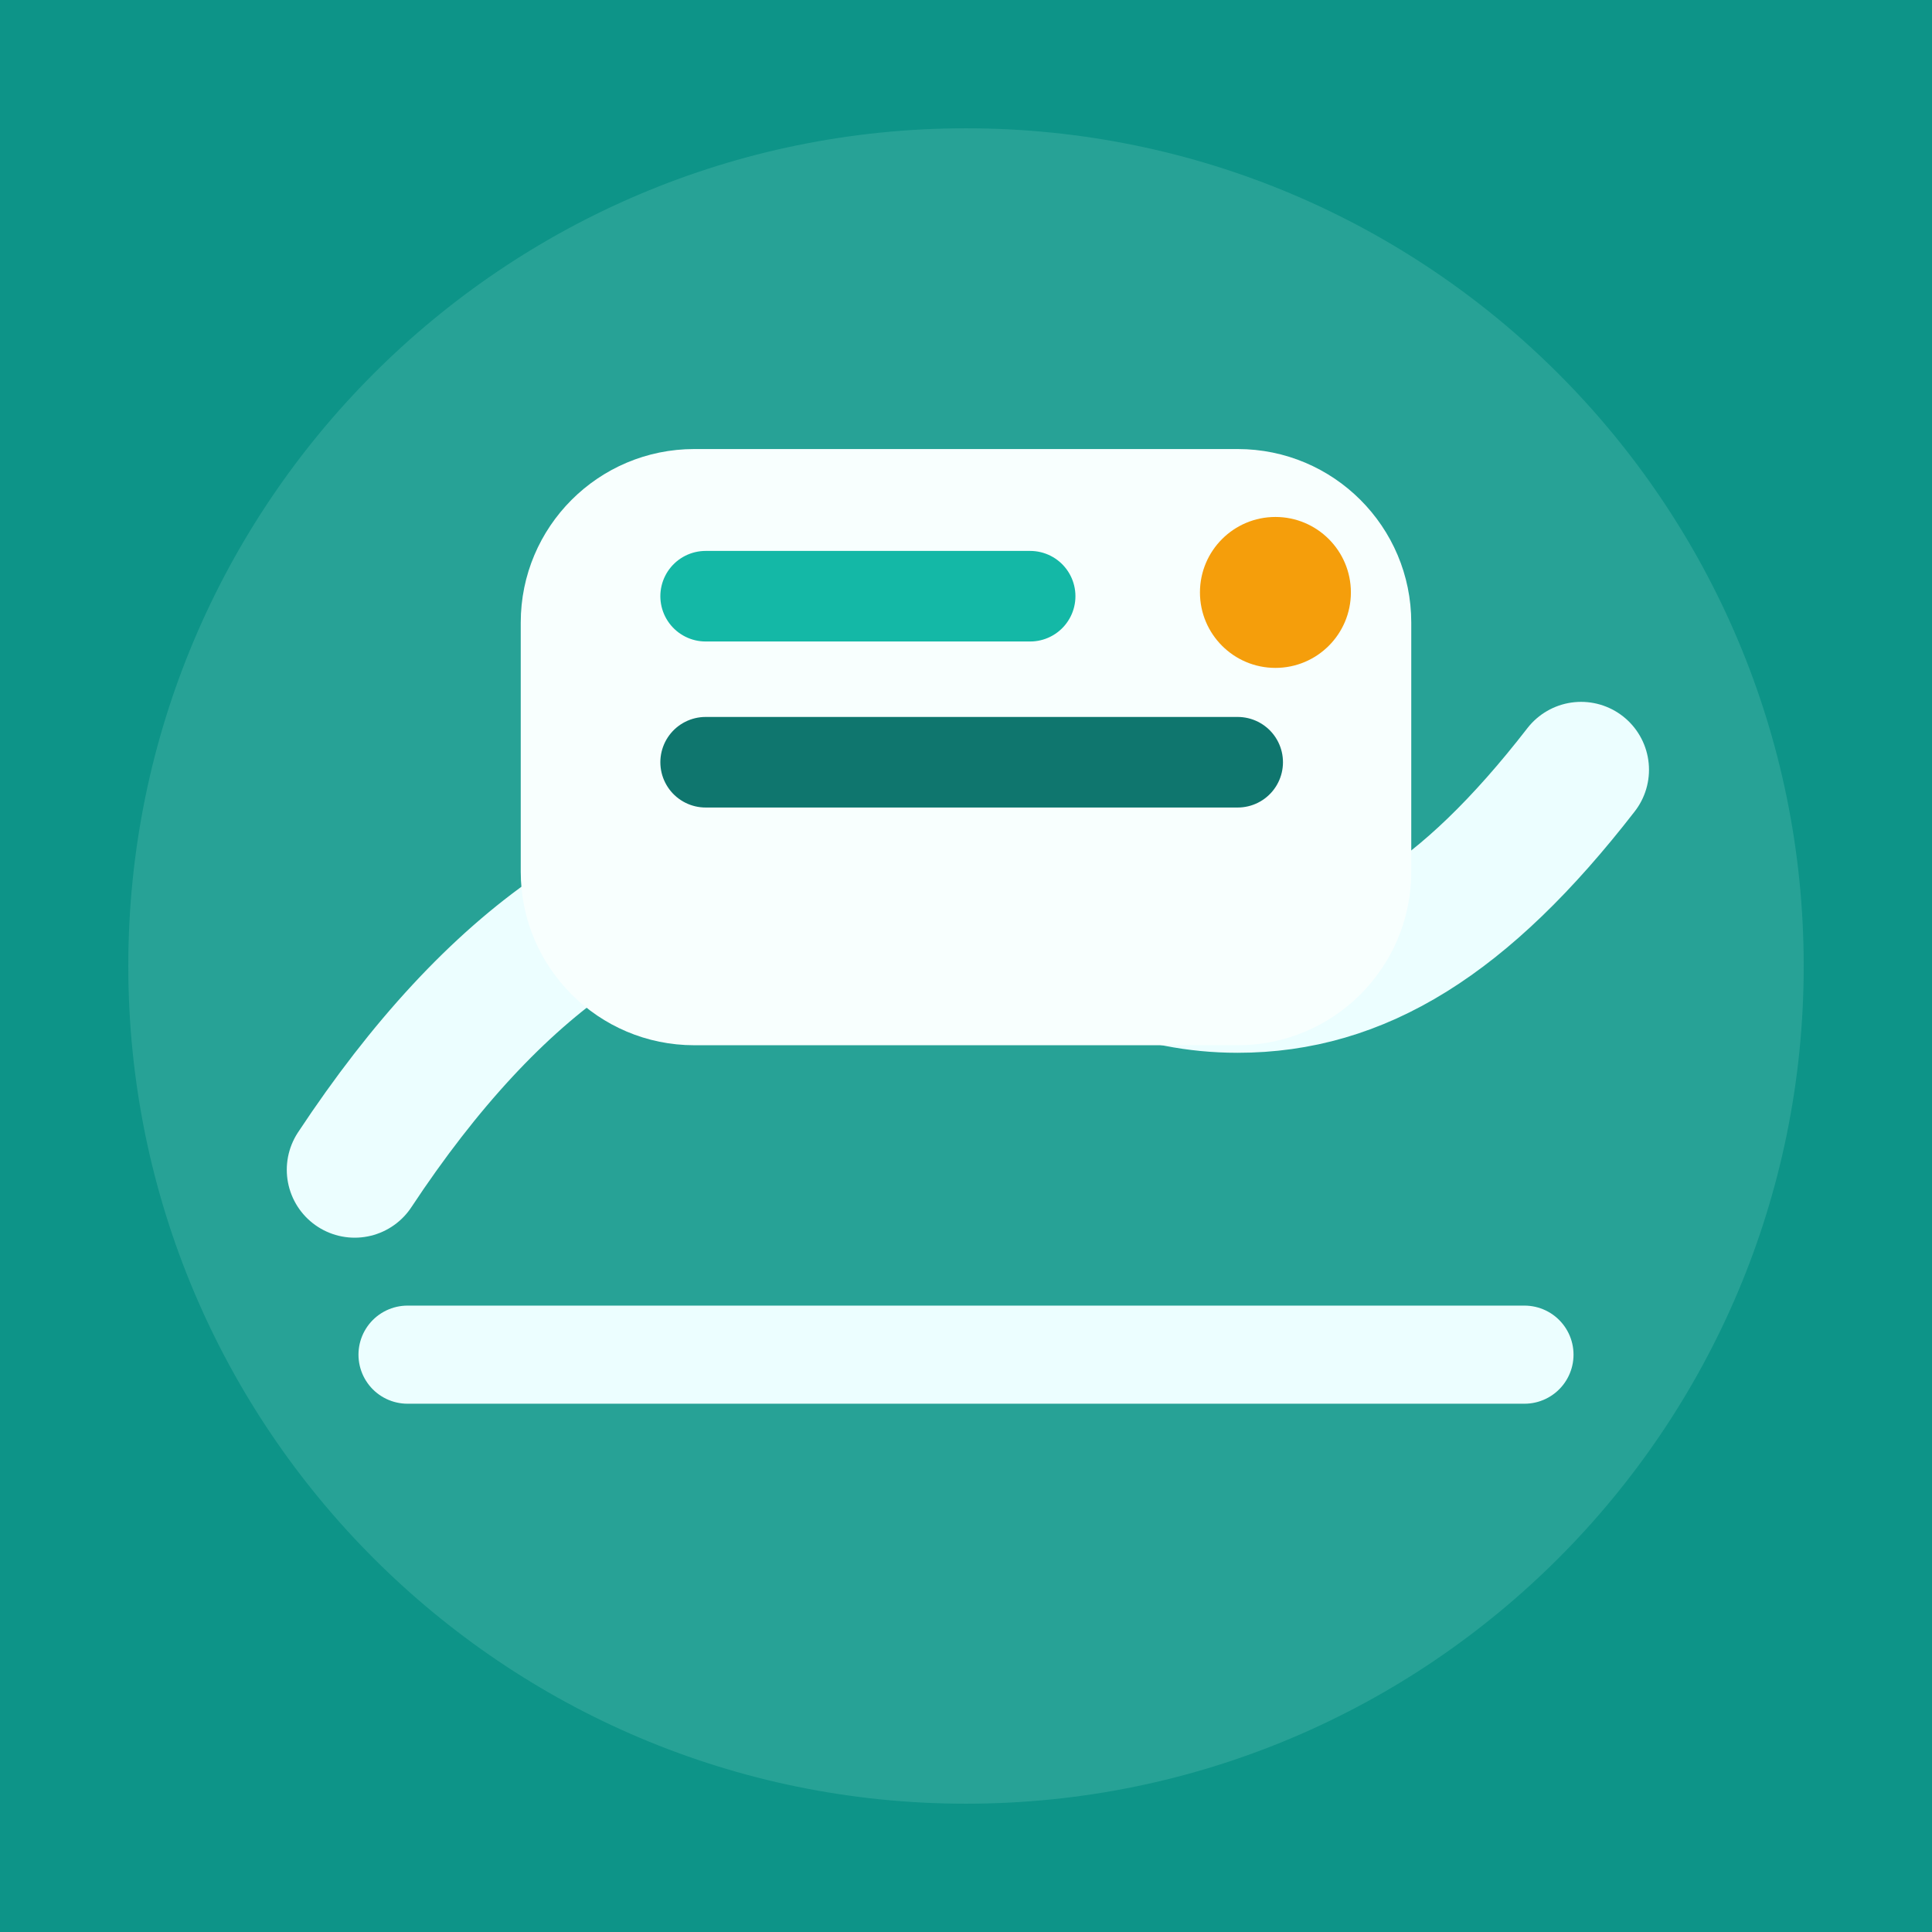
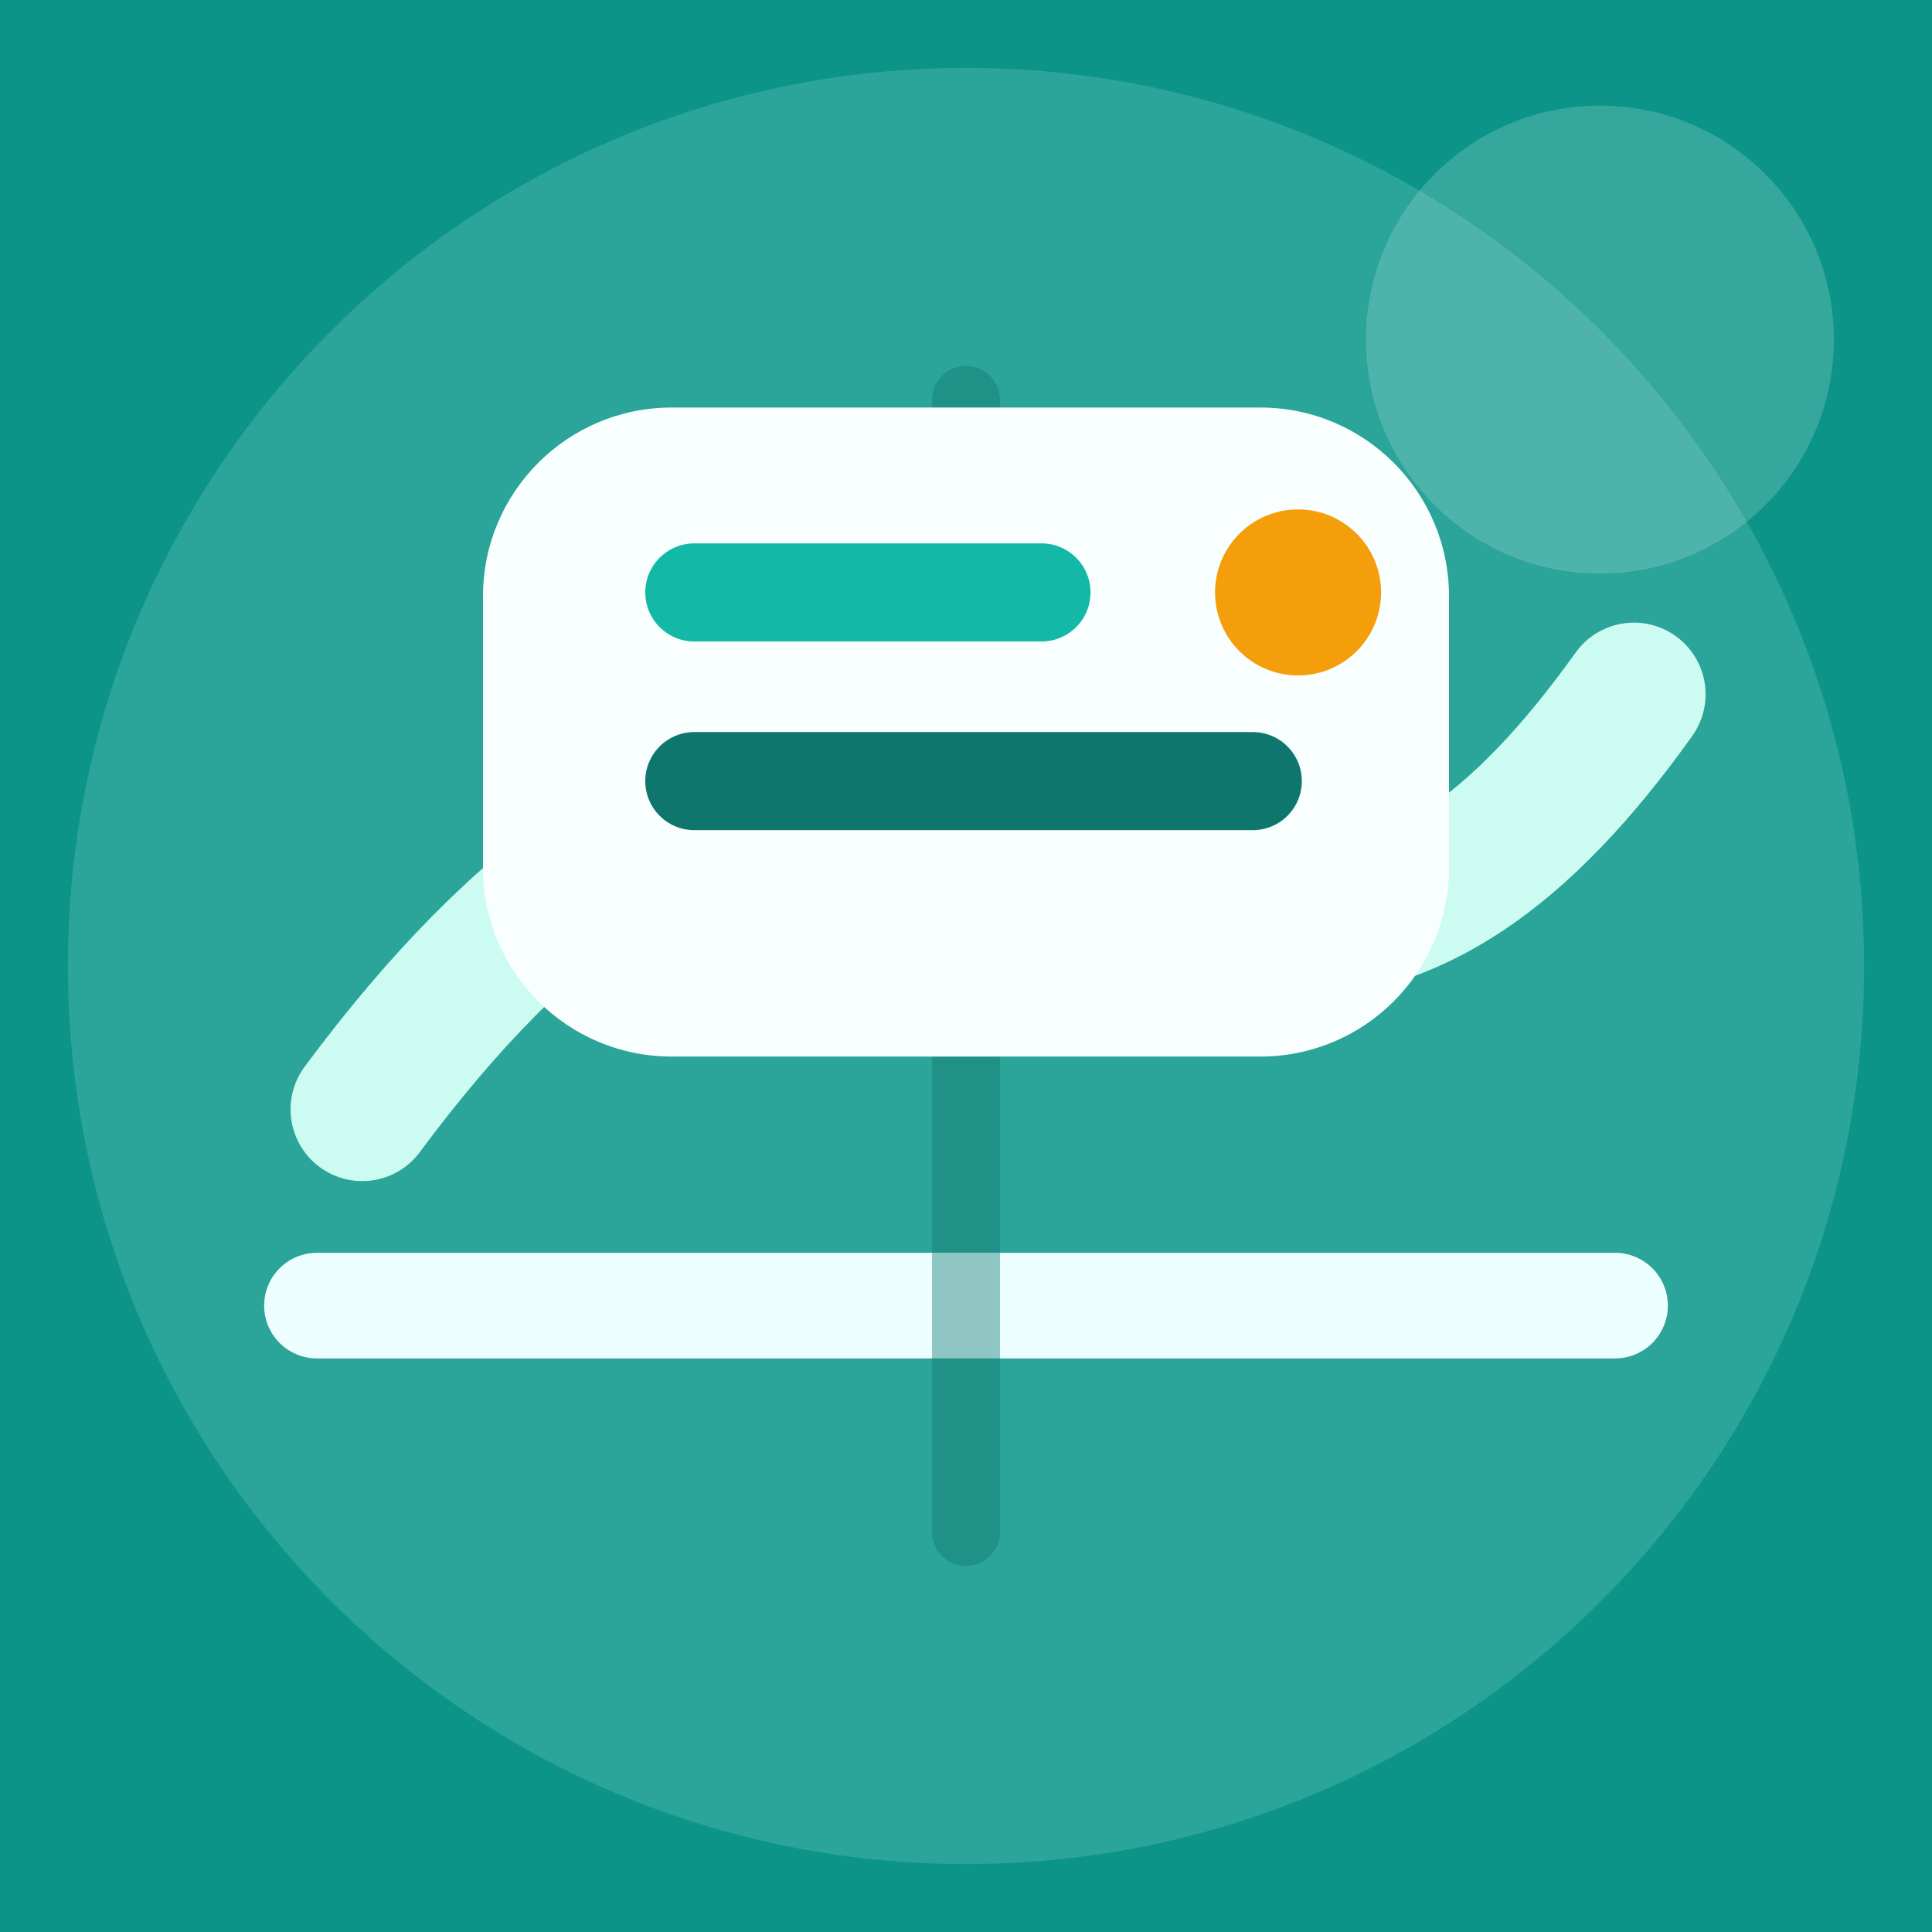
<svg xmlns="http://www.w3.org/2000/svg" viewBox="0 0 512 512">
  <rect width="512" height="512" fill="#0d9488" />
-   <circle cx="256" cy="256" r="222" fill="#ccfbf1" opacity="0.14" />
-   <path d="M94 310c37-56 78-84 122-84 47 0 67 35 112 35 32 0 60-17 91-57" fill="none" stroke="#ecfeff" stroke-width="36" stroke-linecap="round" />
-   <rect x="138" y="119" width="236" height="158" rx="46" fill="#f8fffe" />
-   <path d="M187 202h141" stroke="#0f766e" stroke-width="24" stroke-linecap="round" />
-   <path d="M187 158h86" stroke="#14b8a6" stroke-width="24" stroke-linecap="round" />
-   <circle cx="338" cy="157" r="20" fill="#f59e0b" />
-   <path d="M108 359h296" stroke="#ecfeff" stroke-width="26" stroke-linecap="round" />
+   <circle cx="256" cy="256" r="238" fill="#ccfbf1" opacity="0.16" />
+   <circle cx="424" cy="90" r="62" fill="#ecfeff" opacity="0.18" />
+   <path d="M84 346h344" stroke="#ecfeff" stroke-width="28" stroke-linecap="round" />
+   <path d="M96 294c43-58 86-87 130-87 47 0 68 39 113 39 35 0 64-20 94-62" fill="none" stroke="#ccfbf1" stroke-width="38" stroke-linecap="round" />
+   <path d="M256 106v300" stroke="#0f766e" stroke-width="18" stroke-linecap="round" opacity="0.42" />
+   <rect x="128" y="108" width="256" height="172" rx="50" fill="#f8fffe" />
+   <path d="M184 207h148" stroke="#0f766e" stroke-width="26" stroke-linecap="round" />
+   <path d="M184 157h92" stroke="#14b8a6" stroke-width="26" stroke-linecap="round" />
+   <circle cx="344" cy="157" r="22" fill="#f59e0b" />
</svg>
